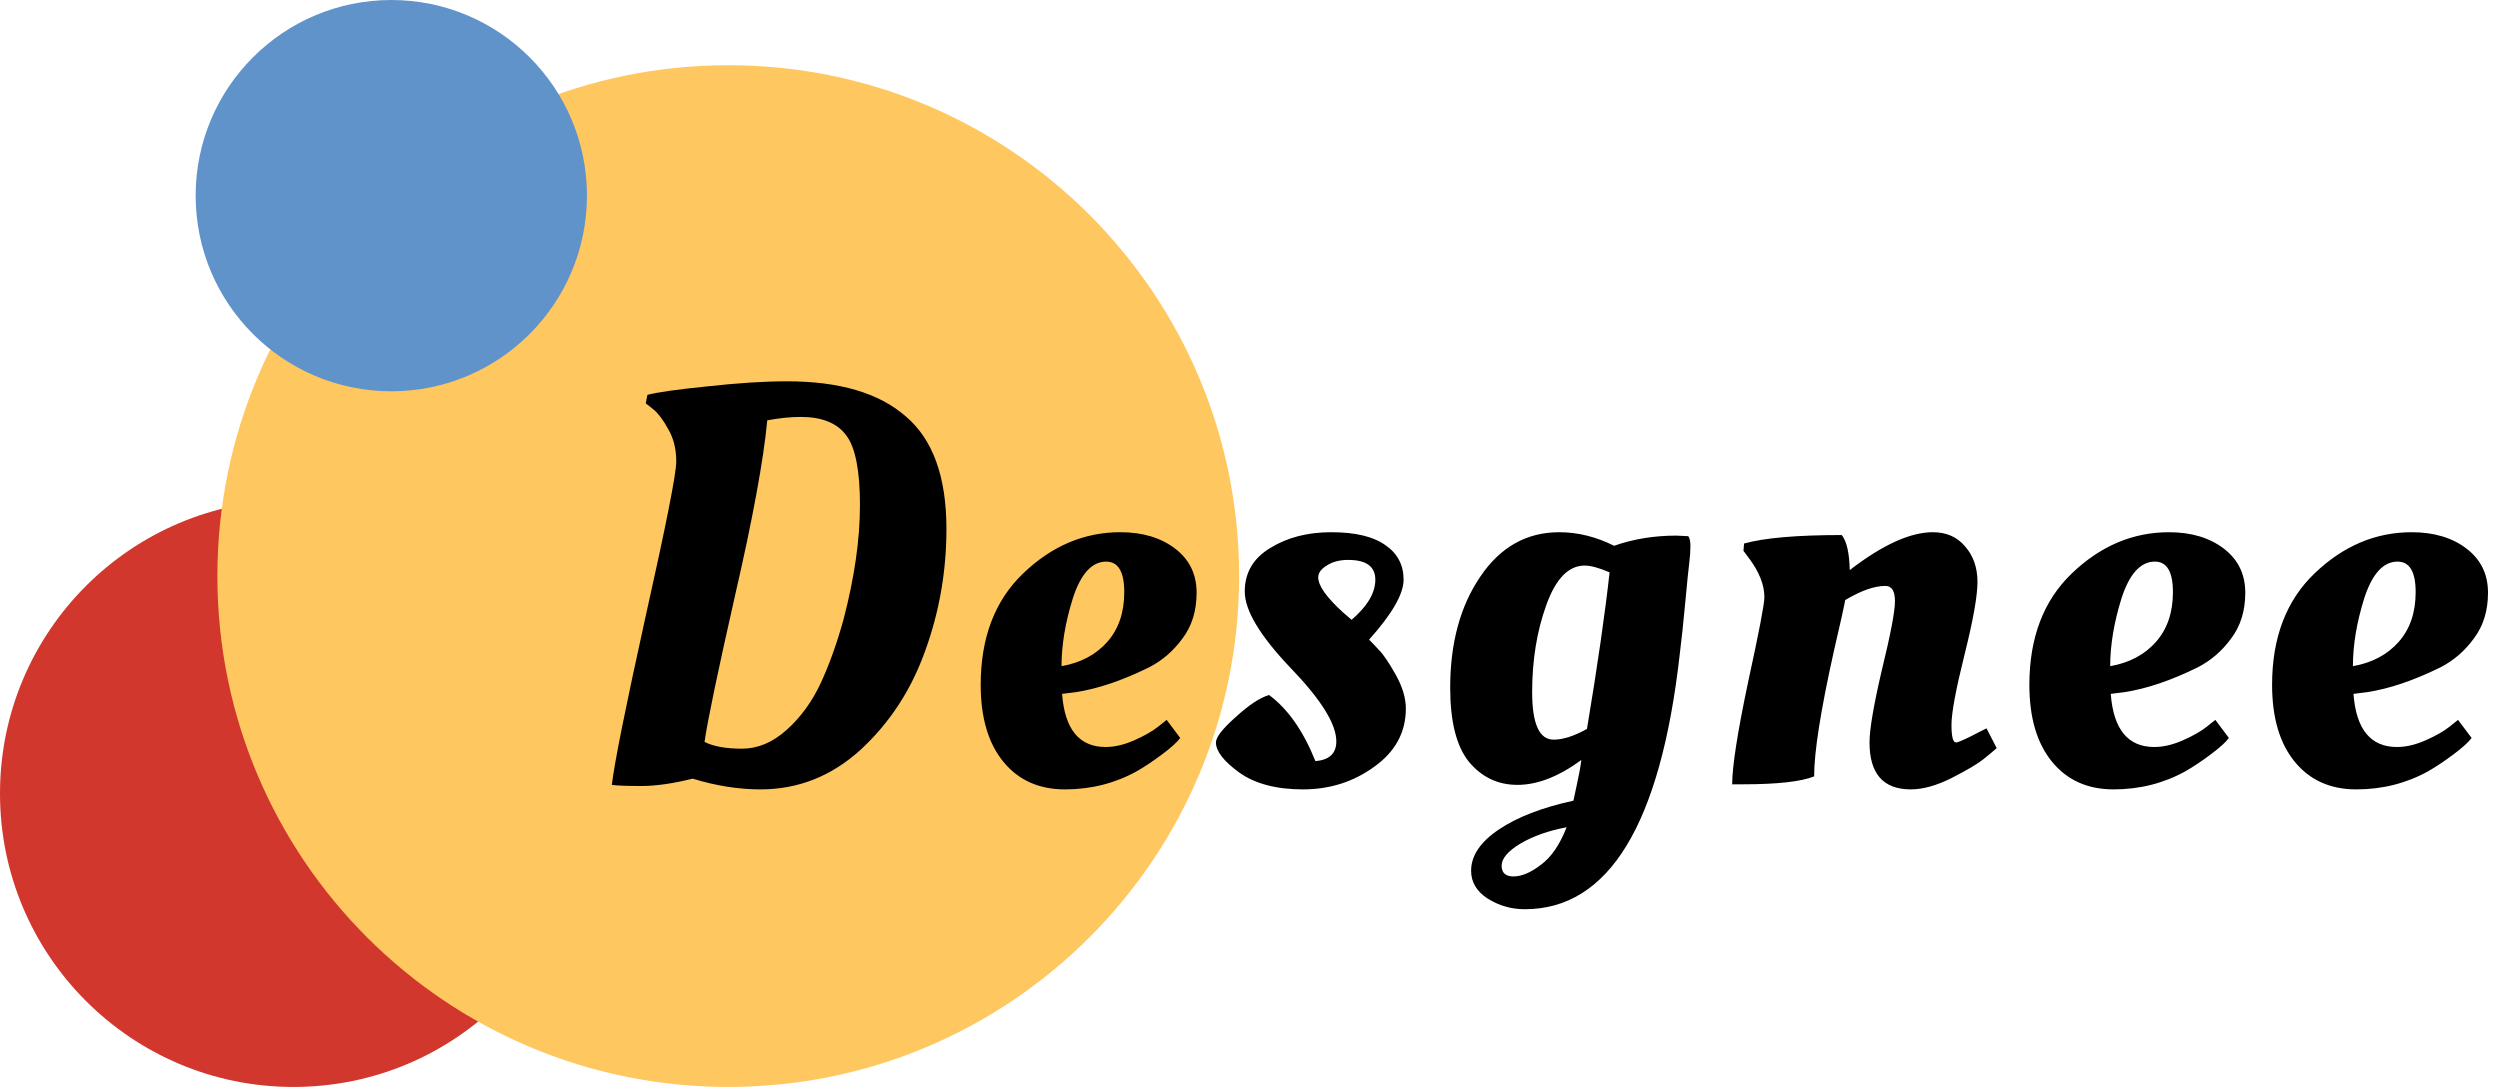
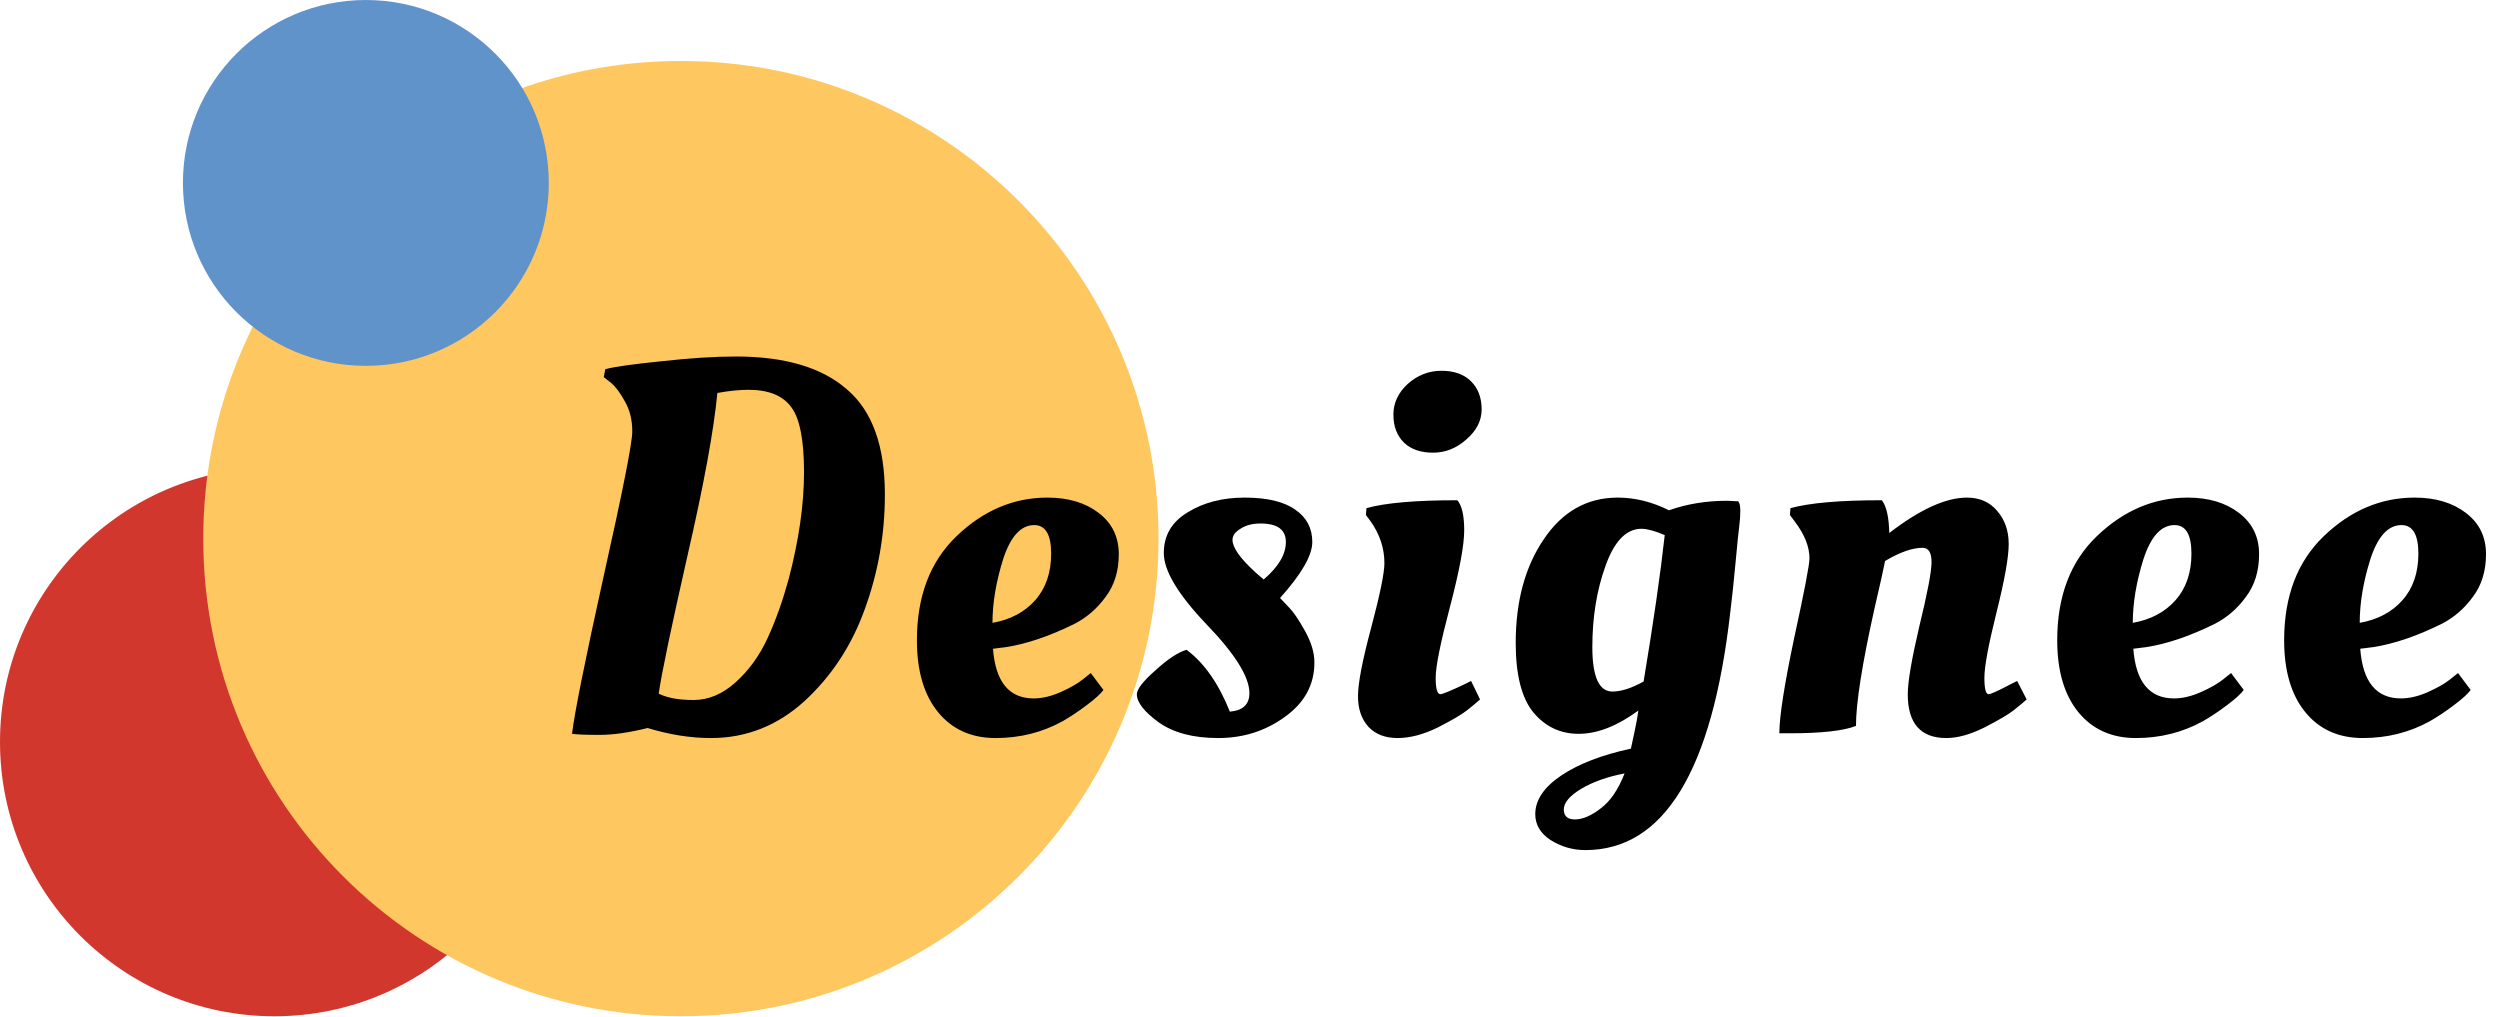
- <svg xmlns="http://www.w3.org/2000/svg" width="115" height="50" viewBox="0 0 115 50" fill="none">
+ <svg xmlns="http://www.w3.org/2000/svg" width="123" height="50" viewBox="0 0 123 50" fill="none">
  <circle cx="13.5" cy="36.5" r="13.5" fill="#D2372E" />
  <circle cx="33.5" cy="26.5" r="23.5" fill="#FFC75F" />
  <circle cx="18" cy="9" r="9" fill="#6193CB" />
-   <path d="M34.982 36.312C33.977 36.312 32.937 36.147 31.862 35.818C30.961 36.043 30.172 36.156 29.496 36.156C28.837 36.156 28.387 36.139 28.144 36.104C28.265 35.081 28.785 32.49 29.704 28.33C30.64 24.153 31.108 21.787 31.108 21.232C31.108 20.66 30.987 20.166 30.744 19.75C30.519 19.334 30.293 19.031 30.068 18.84L29.704 18.554L29.782 18.164C30.233 18.043 31.151 17.913 32.538 17.774C33.942 17.618 35.164 17.54 36.204 17.54C38.613 17.54 40.433 18.077 41.664 19.152C42.912 20.209 43.536 21.934 43.536 24.326C43.536 26.285 43.207 28.165 42.548 29.968C41.907 31.753 40.919 33.261 39.584 34.492C38.249 35.705 36.715 36.312 34.982 36.312ZM36.828 19.178C36.377 19.178 35.866 19.23 35.294 19.334C35.121 21.171 34.627 23.858 33.812 27.394C33.015 30.913 32.547 33.157 32.408 34.128C32.824 34.336 33.396 34.44 34.124 34.44C34.852 34.44 35.537 34.154 36.178 33.582C36.837 32.993 37.365 32.265 37.764 31.398C38.163 30.531 38.509 29.561 38.804 28.486C39.307 26.562 39.558 24.811 39.558 23.234C39.558 21.657 39.35 20.591 38.934 20.036C38.518 19.464 37.816 19.178 36.828 19.178ZM45.112 31.502C45.112 29.335 45.762 27.628 47.062 26.38C48.38 25.115 49.87 24.482 51.534 24.482C52.557 24.482 53.398 24.733 54.056 25.236C54.715 25.739 55.044 26.415 55.044 27.264C55.044 28.096 54.828 28.798 54.394 29.37C53.978 29.942 53.467 30.384 52.86 30.696C51.63 31.303 50.503 31.684 49.48 31.84L48.856 31.918C48.978 33.547 49.645 34.362 50.858 34.362C51.274 34.362 51.716 34.258 52.184 34.05C52.652 33.842 53.016 33.634 53.276 33.426L53.666 33.114L54.29 33.946C54.152 34.137 53.874 34.388 53.458 34.7C53.042 35.012 52.652 35.272 52.288 35.48C51.283 36.035 50.182 36.312 48.986 36.312C47.79 36.312 46.846 35.887 46.152 35.038C45.459 34.189 45.112 33.01 45.112 31.502ZM48.83 30.644C49.714 30.488 50.416 30.115 50.936 29.526C51.456 28.937 51.716 28.174 51.716 27.238C51.716 26.302 51.439 25.834 50.884 25.834C50.226 25.834 49.714 26.397 49.35 27.524C49.004 28.633 48.83 29.673 48.83 30.644ZM64.669 32.594C64.669 33.686 64.184 34.579 63.213 35.272C62.26 35.965 61.168 36.312 59.937 36.312C58.706 36.312 57.727 36.052 56.999 35.532C56.288 35.012 55.933 34.553 55.933 34.154C55.933 33.911 56.236 33.521 56.843 32.984C57.45 32.429 57.961 32.091 58.377 31.97C59.244 32.611 59.954 33.625 60.509 35.012C61.15 34.96 61.471 34.657 61.471 34.102C61.471 33.305 60.769 32.178 59.365 30.722C57.961 29.249 57.259 28.079 57.259 27.212C57.259 26.345 57.649 25.678 58.429 25.21C59.209 24.725 60.145 24.482 61.237 24.482C62.346 24.482 63.178 24.681 63.733 25.08C64.288 25.461 64.565 25.99 64.565 26.666C64.565 27.325 64.036 28.243 62.979 29.422C63.1 29.543 63.256 29.708 63.447 29.916C63.638 30.107 63.889 30.479 64.201 31.034C64.513 31.589 64.669 32.109 64.669 32.594ZM62.173 28.512C62.901 27.888 63.265 27.273 63.265 26.666C63.265 26.059 62.849 25.756 62.017 25.756C61.618 25.756 61.289 25.843 61.029 26.016C60.769 26.172 60.639 26.354 60.639 26.562C60.639 26.943 61.02 27.481 61.783 28.174L62.173 28.512ZM69.933 38.808C69.361 39.155 69.075 39.493 69.075 39.822C69.075 40.151 69.257 40.316 69.621 40.316C70.002 40.316 70.427 40.134 70.895 39.77C71.363 39.423 71.753 38.851 72.065 38.054C71.233 38.21 70.522 38.461 69.933 38.808ZM77.655 24.664C77.724 24.733 77.759 24.889 77.759 25.132C77.759 25.357 77.742 25.609 77.707 25.886C77.672 26.146 77.612 26.744 77.525 27.68C77.438 28.616 77.352 29.431 77.265 30.124C76.381 37.924 74.006 41.824 70.141 41.824C69.517 41.824 68.945 41.659 68.425 41.33C67.922 41.001 67.671 40.576 67.671 40.056C67.671 39.363 68.096 38.73 68.945 38.158C69.794 37.586 70.938 37.144 72.377 36.832C72.377 36.815 72.429 36.572 72.533 36.104C72.637 35.636 72.706 35.255 72.741 34.96C71.701 35.723 70.722 36.104 69.803 36.104C68.902 36.104 68.156 35.749 67.567 35.038C66.995 34.327 66.709 33.192 66.709 31.632C66.709 29.587 67.168 27.888 68.087 26.536C69.006 25.167 70.219 24.482 71.727 24.482C72.576 24.482 73.417 24.69 74.249 25.106C75.133 24.794 76.086 24.638 77.109 24.638L77.655 24.664ZM72.897 26.016C72.152 26.016 71.562 26.623 71.129 27.836C70.696 29.032 70.479 30.367 70.479 31.84C70.479 33.296 70.808 34.024 71.467 34.024C71.9 34.024 72.412 33.859 73.001 33.53C73.486 30.618 73.833 28.217 74.041 26.328C73.556 26.12 73.174 26.016 72.897 26.016ZM80.174 36.078H79.68C79.68 35.263 79.923 33.703 80.408 31.398C80.911 29.093 81.162 27.784 81.162 27.472C81.162 26.9 80.92 26.293 80.434 25.652L80.2 25.34L80.226 25.002C81.162 24.742 82.662 24.612 84.724 24.612C84.95 24.907 85.071 25.444 85.088 26.224C86.596 25.063 87.87 24.482 88.91 24.482C89.534 24.482 90.028 24.699 90.392 25.132C90.774 25.565 90.964 26.111 90.964 26.77C90.964 27.411 90.765 28.529 90.366 30.124C89.968 31.719 89.768 32.793 89.768 33.348C89.768 33.885 89.838 34.154 89.976 34.154C90.08 34.154 90.444 33.989 91.068 33.66L91.38 33.504L91.848 34.414C91.692 34.553 91.484 34.726 91.224 34.934C90.964 35.142 90.479 35.428 89.768 35.792C89.075 36.139 88.451 36.312 87.896 36.312C86.631 36.312 85.998 35.593 85.998 34.154C85.998 33.547 86.189 32.429 86.57 30.8C86.969 29.171 87.168 28.122 87.168 27.654C87.168 27.186 87.021 26.952 86.726 26.952C86.224 26.952 85.608 27.169 84.88 27.602C84.828 27.897 84.655 28.677 84.36 29.942C83.754 32.663 83.45 34.587 83.45 35.714C82.844 35.957 81.752 36.078 80.174 36.078ZM93.351 31.502C93.351 29.335 94.001 27.628 95.301 26.38C96.619 25.115 98.109 24.482 99.773 24.482C100.796 24.482 101.637 24.733 102.295 25.236C102.954 25.739 103.283 26.415 103.283 27.264C103.283 28.096 103.067 28.798 102.633 29.37C102.217 29.942 101.706 30.384 101.099 30.696C99.869 31.303 98.742 31.684 97.719 31.84L97.095 31.918C97.217 33.547 97.884 34.362 99.097 34.362C99.513 34.362 99.955 34.258 100.423 34.05C100.891 33.842 101.255 33.634 101.515 33.426L101.905 33.114L102.529 33.946C102.391 34.137 102.113 34.388 101.697 34.7C101.281 35.012 100.891 35.272 100.527 35.48C99.522 36.035 98.421 36.312 97.225 36.312C96.029 36.312 95.085 35.887 94.391 35.038C93.698 34.189 93.351 33.01 93.351 31.502ZM97.069 30.644C97.953 30.488 98.655 30.115 99.175 29.526C99.695 28.937 99.955 28.174 99.955 27.238C99.955 26.302 99.678 25.834 99.123 25.834C98.465 25.834 97.953 26.397 97.589 27.524C97.243 28.633 97.069 29.673 97.069 30.644ZM104.516 31.502C104.516 29.335 105.166 27.628 106.466 26.38C107.783 25.115 109.274 24.482 110.938 24.482C111.961 24.482 112.801 24.733 113.46 25.236C114.119 25.739 114.448 26.415 114.448 27.264C114.448 28.096 114.231 28.798 113.798 29.37C113.382 29.942 112.871 30.384 112.264 30.696C111.033 31.303 109.907 31.684 108.884 31.84L108.26 31.918C108.381 33.547 109.049 34.362 110.262 34.362C110.678 34.362 111.12 34.258 111.588 34.05C112.056 33.842 112.42 33.634 112.68 33.426L113.07 33.114L113.694 33.946C113.555 34.137 113.278 34.388 112.862 34.7C112.446 35.012 112.056 35.272 111.692 35.48C110.687 36.035 109.586 36.312 108.39 36.312C107.194 36.312 106.249 35.887 105.556 35.038C104.863 34.189 104.516 33.01 104.516 31.502ZM108.234 30.644C109.118 30.488 109.82 30.115 110.34 29.526C110.86 28.937 111.12 28.174 111.12 27.238C111.12 26.302 110.843 25.834 110.288 25.834C109.629 25.834 109.118 26.397 108.754 27.524C108.407 28.633 108.234 29.673 108.234 30.644Z" fill="black" />
+   <path d="M34.982 36.312C33.977 36.312 32.937 36.147 31.862 35.818C30.961 36.043 30.172 36.156 29.496 36.156C28.837 36.156 28.387 36.139 28.144 36.104C28.265 35.081 28.785 32.49 29.704 28.33C30.64 24.153 31.108 21.787 31.108 21.232C31.108 20.66 30.987 20.166 30.744 19.75C30.519 19.334 30.293 19.031 30.068 18.84L29.704 18.554L29.782 18.164C30.233 18.043 31.151 17.913 32.538 17.774C33.942 17.618 35.164 17.54 36.204 17.54C38.613 17.54 40.433 18.077 41.664 19.152C42.912 20.209 43.536 21.934 43.536 24.326C43.536 26.285 43.207 28.165 42.548 29.968C41.907 31.753 40.919 33.261 39.584 34.492C38.249 35.705 36.715 36.312 34.982 36.312ZM36.828 19.178C36.377 19.178 35.866 19.23 35.294 19.334C35.121 21.171 34.627 23.858 33.812 27.394C33.015 30.913 32.547 33.157 32.408 34.128C32.824 34.336 33.396 34.44 34.124 34.44C34.852 34.44 35.537 34.154 36.178 33.582C36.837 32.993 37.365 32.265 37.764 31.398C38.163 30.531 38.509 29.561 38.804 28.486C39.307 26.562 39.558 24.811 39.558 23.234C39.558 21.657 39.35 20.591 38.934 20.036C38.518 19.464 37.816 19.178 36.828 19.178ZM45.112 31.502C45.112 29.335 45.762 27.628 47.062 26.38C48.38 25.115 49.87 24.482 51.534 24.482C52.557 24.482 53.398 24.733 54.056 25.236C54.715 25.739 55.044 26.415 55.044 27.264C55.044 28.096 54.828 28.798 54.394 29.37C53.978 29.942 53.467 30.384 52.86 30.696C51.63 31.303 50.503 31.684 49.48 31.84L48.856 31.918C48.978 33.547 49.645 34.362 50.858 34.362C51.274 34.362 51.716 34.258 52.184 34.05C52.652 33.842 53.016 33.634 53.276 33.426L53.666 33.114L54.29 33.946C54.152 34.137 53.874 34.388 53.458 34.7C53.042 35.012 52.652 35.272 52.288 35.48C51.283 36.035 50.182 36.312 48.986 36.312C47.79 36.312 46.846 35.887 46.152 35.038C45.459 34.189 45.112 33.01 45.112 31.502ZM48.83 30.644C49.714 30.488 50.416 30.115 50.936 29.526C51.456 28.937 51.716 28.174 51.716 27.238C51.716 26.302 51.439 25.834 50.884 25.834C50.226 25.834 49.714 26.397 49.35 27.524C49.004 28.633 48.83 29.673 48.83 30.644ZM64.669 32.594C64.669 33.686 64.184 34.579 63.213 35.272C62.26 35.965 61.168 36.312 59.937 36.312C58.706 36.312 57.727 36.052 56.999 35.532C56.288 35.012 55.933 34.553 55.933 34.154C55.933 33.911 56.236 33.521 56.843 32.984C57.45 32.429 57.961 32.091 58.377 31.97C59.244 32.611 59.954 33.625 60.509 35.012C61.15 34.96 61.471 34.657 61.471 34.102C61.471 33.305 60.769 32.178 59.365 30.722C57.961 29.249 57.259 28.079 57.259 27.212C57.259 26.345 57.649 25.678 58.429 25.21C59.209 24.725 60.145 24.482 61.237 24.482C62.346 24.482 63.178 24.681 63.733 25.08C64.288 25.461 64.565 25.99 64.565 26.666C64.565 27.325 64.036 28.243 62.979 29.422C63.1 29.543 63.256 29.708 63.447 29.916C63.638 30.107 63.889 30.479 64.201 31.034C64.513 31.589 64.669 32.109 64.669 32.594ZM62.173 28.512C62.901 27.888 63.265 27.273 63.265 26.666C63.265 26.059 62.849 25.756 62.017 25.756C61.618 25.756 61.289 25.843 61.029 26.016C60.769 26.172 60.639 26.354 60.639 26.562C60.639 26.943 61.02 27.481 61.783 28.174L62.173 28.512ZM72.039 26.094C72.039 26.822 71.805 28.079 71.337 29.864C70.869 31.632 70.635 32.793 70.635 33.348C70.635 33.885 70.713 34.154 70.869 34.154C70.973 34.154 71.372 33.989 72.065 33.66L72.377 33.504L72.819 34.414C72.663 34.553 72.455 34.726 72.195 34.934C71.935 35.142 71.45 35.428 70.739 35.792C70.028 36.139 69.37 36.312 68.763 36.312C68.156 36.312 67.68 36.13 67.333 35.766C66.986 35.385 66.813 34.882 66.813 34.258C66.813 33.617 67.03 32.49 67.463 30.878C67.896 29.249 68.113 28.191 68.113 27.706C68.113 26.978 67.888 26.293 67.437 25.652L67.203 25.34L67.229 25.002C68.148 24.742 69.638 24.612 71.701 24.612C71.926 24.872 72.039 25.366 72.039 26.094ZM69.075 21.778C68.728 21.431 68.555 20.972 68.555 20.4C68.555 19.828 68.789 19.325 69.257 18.892C69.742 18.459 70.297 18.242 70.921 18.242C71.545 18.242 72.03 18.415 72.377 18.762C72.724 19.109 72.897 19.568 72.897 20.14C72.897 20.695 72.646 21.189 72.143 21.622C71.658 22.055 71.112 22.272 70.505 22.272C69.898 22.272 69.422 22.107 69.075 21.778ZM77.797 38.808C77.225 39.155 76.939 39.493 76.939 39.822C76.939 40.151 77.121 40.316 77.485 40.316C77.866 40.316 78.291 40.134 78.759 39.77C79.227 39.423 79.617 38.851 79.929 38.054C79.097 38.21 78.386 38.461 77.797 38.808ZM85.519 24.664C85.588 24.733 85.623 24.889 85.623 25.132C85.623 25.357 85.606 25.609 85.571 25.886C85.536 26.146 85.476 26.744 85.389 27.68C85.302 28.616 85.216 29.431 85.129 30.124C84.245 37.924 81.87 41.824 78.005 41.824C77.381 41.824 76.809 41.659 76.289 41.33C75.786 41.001 75.535 40.576 75.535 40.056C75.535 39.363 75.96 38.73 76.809 38.158C77.658 37.586 78.802 37.144 80.241 36.832C80.241 36.815 80.293 36.572 80.397 36.104C80.501 35.636 80.57 35.255 80.605 34.96C79.565 35.723 78.586 36.104 77.667 36.104C76.766 36.104 76.02 35.749 75.431 35.038C74.859 34.327 74.573 33.192 74.573 31.632C74.573 29.587 75.032 27.888 75.951 26.536C76.87 25.167 78.083 24.482 79.591 24.482C80.44 24.482 81.281 24.69 82.113 25.106C82.997 24.794 83.95 24.638 84.973 24.638L85.519 24.664ZM80.761 26.016C80.016 26.016 79.426 26.623 78.993 27.836C78.56 29.032 78.343 30.367 78.343 31.84C78.343 33.296 78.672 34.024 79.331 34.024C79.764 34.024 80.276 33.859 80.865 33.53C81.35 30.618 81.697 28.217 81.905 26.328C81.42 26.12 81.038 26.016 80.761 26.016ZM88.038 36.078H87.544C87.544 35.263 87.787 33.703 88.272 31.398C88.775 29.093 89.026 27.784 89.026 27.472C89.026 26.9 88.784 26.293 88.298 25.652L88.064 25.34L88.09 25.002C89.026 24.742 90.526 24.612 92.588 24.612C92.814 24.907 92.935 25.444 92.952 26.224C94.46 25.063 95.734 24.482 96.774 24.482C97.398 24.482 97.892 24.699 98.256 25.132C98.638 25.565 98.828 26.111 98.828 26.77C98.828 27.411 98.629 28.529 98.23 30.124C97.832 31.719 97.632 32.793 97.632 33.348C97.632 33.885 97.702 34.154 97.84 34.154C97.944 34.154 98.308 33.989 98.932 33.66L99.244 33.504L99.712 34.414C99.556 34.553 99.348 34.726 99.088 34.934C98.828 35.142 98.343 35.428 97.632 35.792C96.939 36.139 96.315 36.312 95.76 36.312C94.495 36.312 93.862 35.593 93.862 34.154C93.862 33.547 94.053 32.429 94.434 30.8C94.833 29.171 95.032 28.122 95.032 27.654C95.032 27.186 94.885 26.952 94.59 26.952C94.088 26.952 93.472 27.169 92.744 27.602C92.692 27.897 92.519 28.677 92.224 29.942C91.618 32.663 91.314 34.587 91.314 35.714C90.708 35.957 89.616 36.078 88.038 36.078ZM101.215 31.502C101.215 29.335 101.865 27.628 103.165 26.38C104.483 25.115 105.973 24.482 107.637 24.482C108.66 24.482 109.501 24.733 110.159 25.236C110.818 25.739 111.147 26.415 111.147 27.264C111.147 28.096 110.931 28.798 110.497 29.37C110.081 29.942 109.57 30.384 108.963 30.696C107.733 31.303 106.606 31.684 105.583 31.84L104.959 31.918C105.081 33.547 105.748 34.362 106.961 34.362C107.377 34.362 107.819 34.258 108.287 34.05C108.755 33.842 109.119 33.634 109.379 33.426L109.769 33.114L110.393 33.946C110.255 34.137 109.977 34.388 109.561 34.7C109.145 35.012 108.755 35.272 108.391 35.48C107.386 36.035 106.285 36.312 105.089 36.312C103.893 36.312 102.949 35.887 102.255 35.038C101.562 34.189 101.215 33.01 101.215 31.502ZM104.933 30.644C105.817 30.488 106.519 30.115 107.039 29.526C107.559 28.937 107.819 28.174 107.819 27.238C107.819 26.302 107.542 25.834 106.987 25.834C106.329 25.834 105.817 26.397 105.453 27.524C105.107 28.633 104.933 29.673 104.933 30.644ZM112.38 31.502C112.38 29.335 113.03 27.628 114.33 26.38C115.647 25.115 117.138 24.482 118.802 24.482C119.825 24.482 120.665 24.733 121.324 25.236C121.983 25.739 122.312 26.415 122.312 27.264C122.312 28.096 122.095 28.798 121.662 29.37C121.246 29.942 120.735 30.384 120.128 30.696C118.897 31.303 117.771 31.684 116.748 31.84L116.124 31.918C116.245 33.547 116.913 34.362 118.126 34.362C118.542 34.362 118.984 34.258 119.452 34.05C119.92 33.842 120.284 33.634 120.544 33.426L120.934 33.114L121.558 33.946C121.419 34.137 121.142 34.388 120.726 34.7C120.31 35.012 119.92 35.272 119.556 35.48C118.551 36.035 117.45 36.312 116.254 36.312C115.058 36.312 114.113 35.887 113.42 35.038C112.727 34.189 112.38 33.01 112.38 31.502ZM116.098 30.644C116.982 30.488 117.684 30.115 118.204 29.526C118.724 28.937 118.984 28.174 118.984 27.238C118.984 26.302 118.707 25.834 118.152 25.834C117.493 25.834 116.982 26.397 116.618 27.524C116.271 28.633 116.098 29.673 116.098 30.644Z" fill="black" />
</svg>
